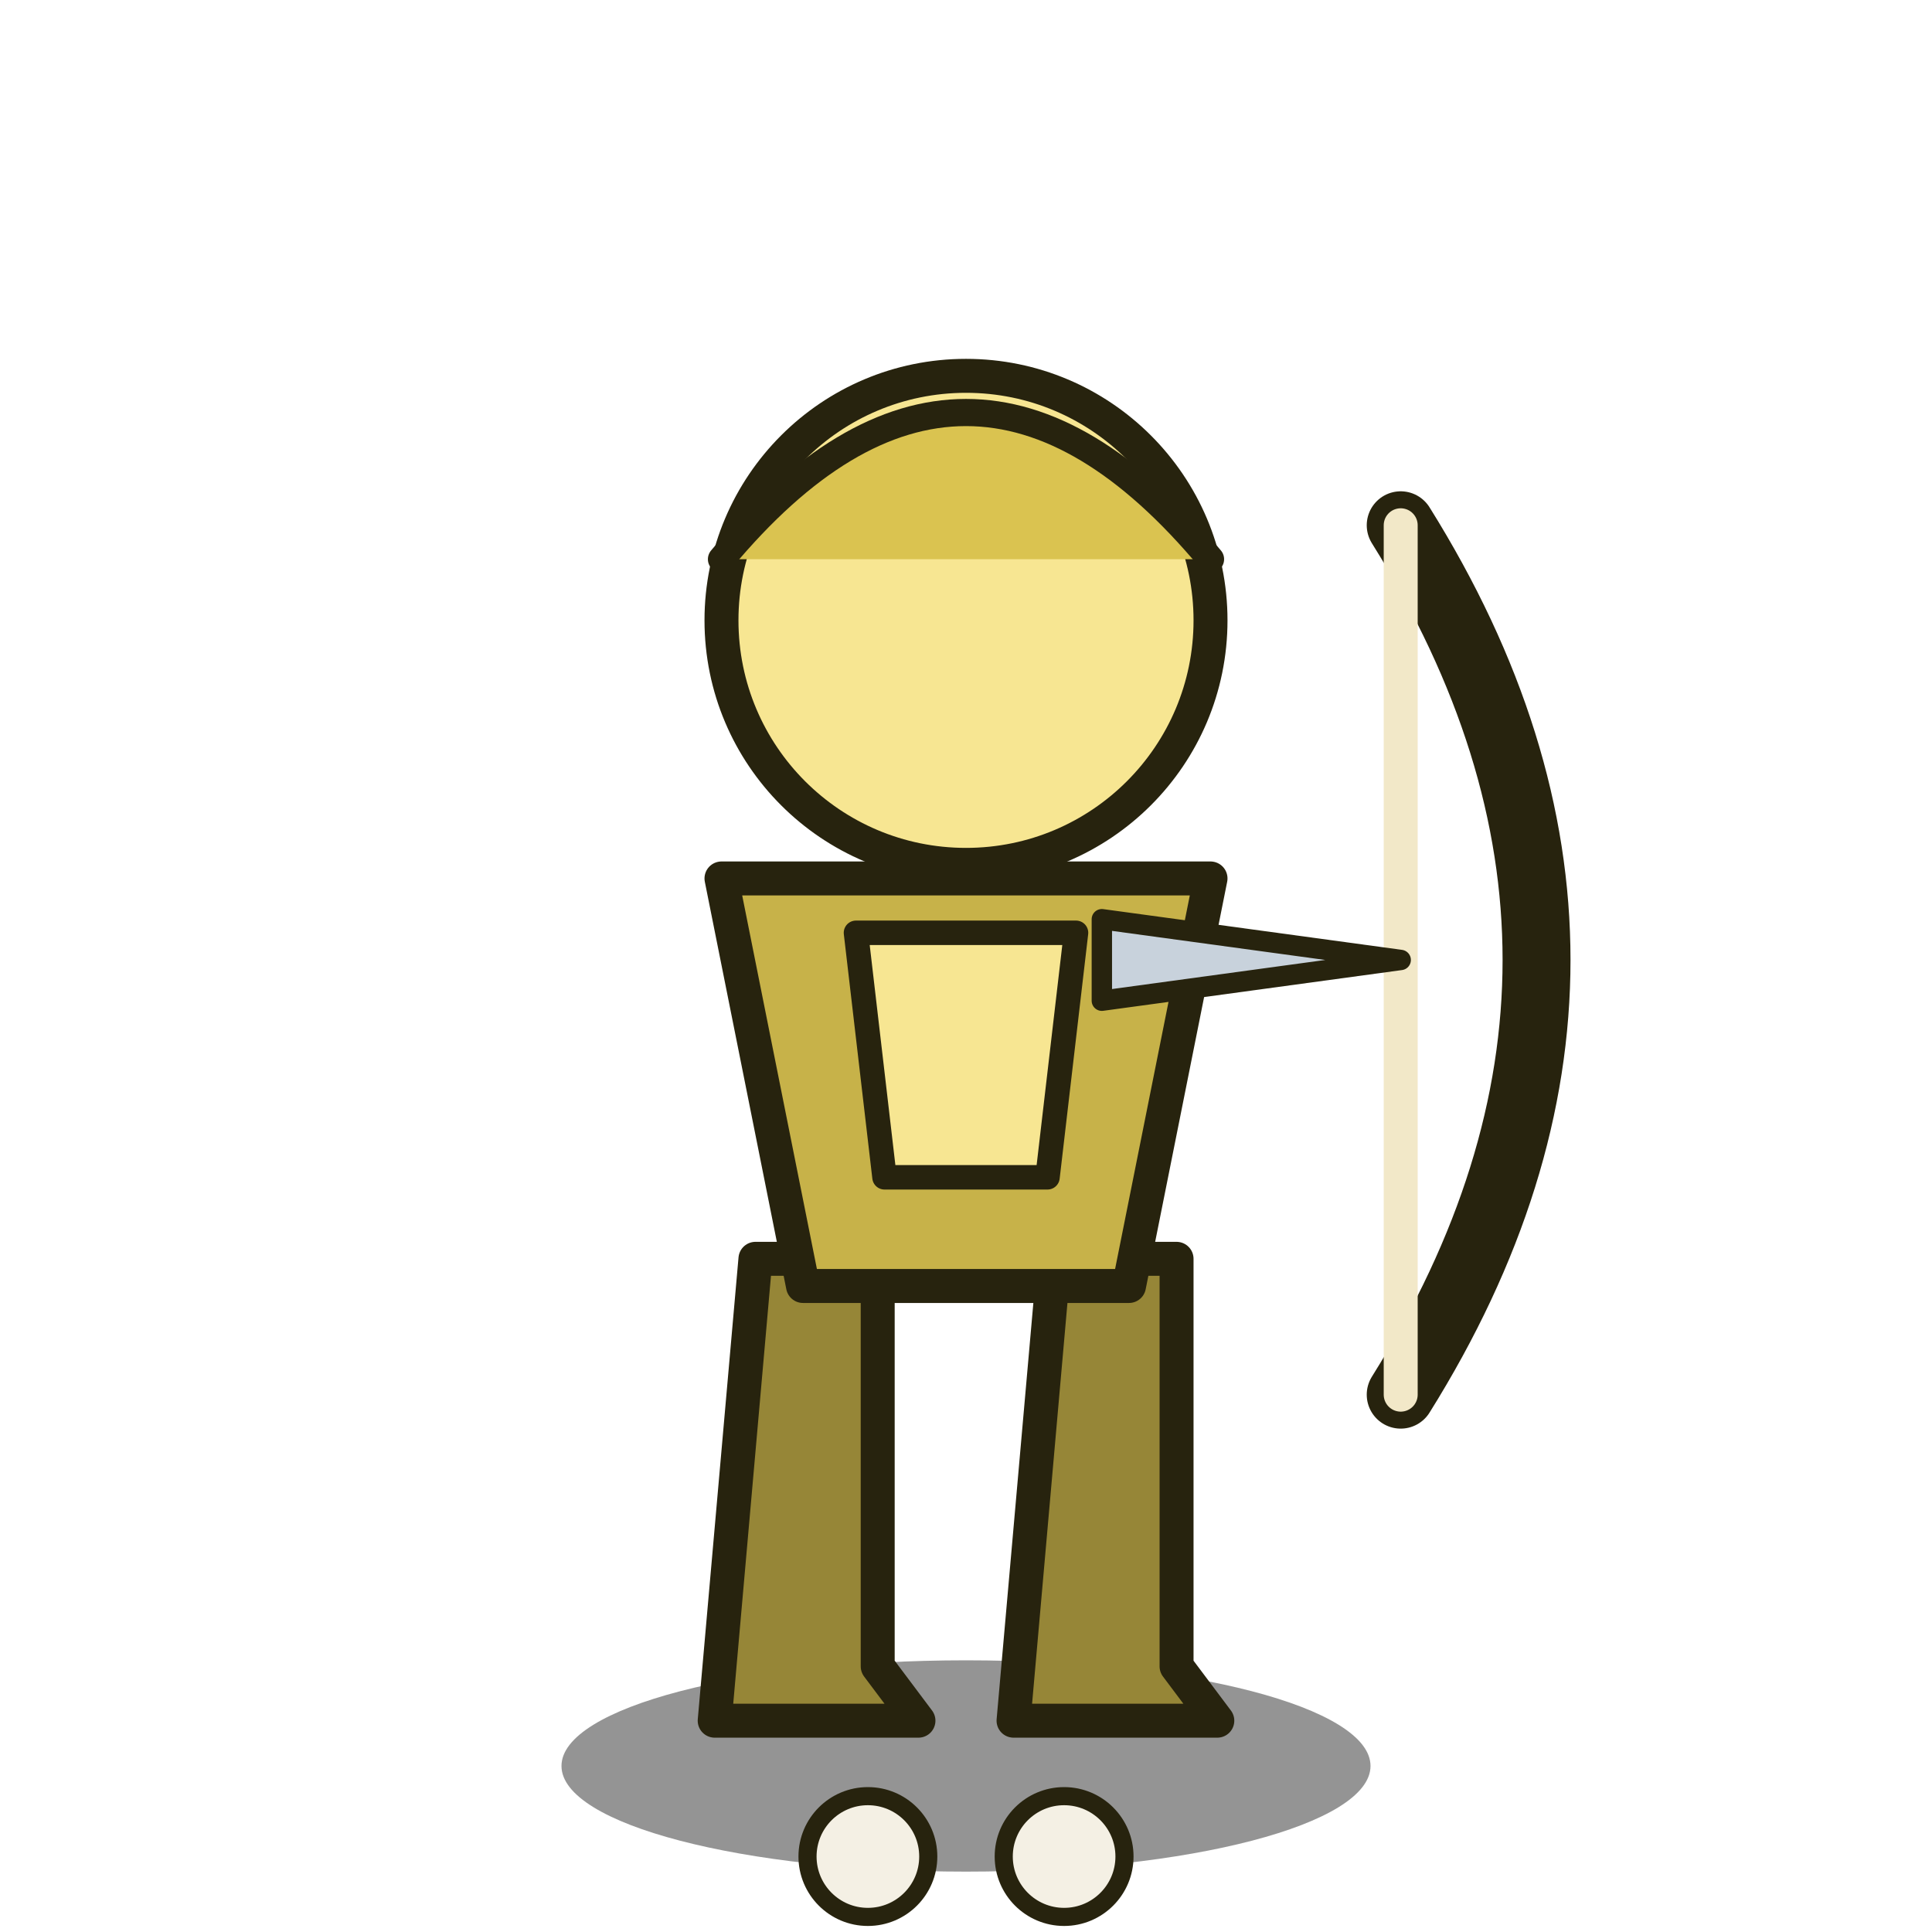
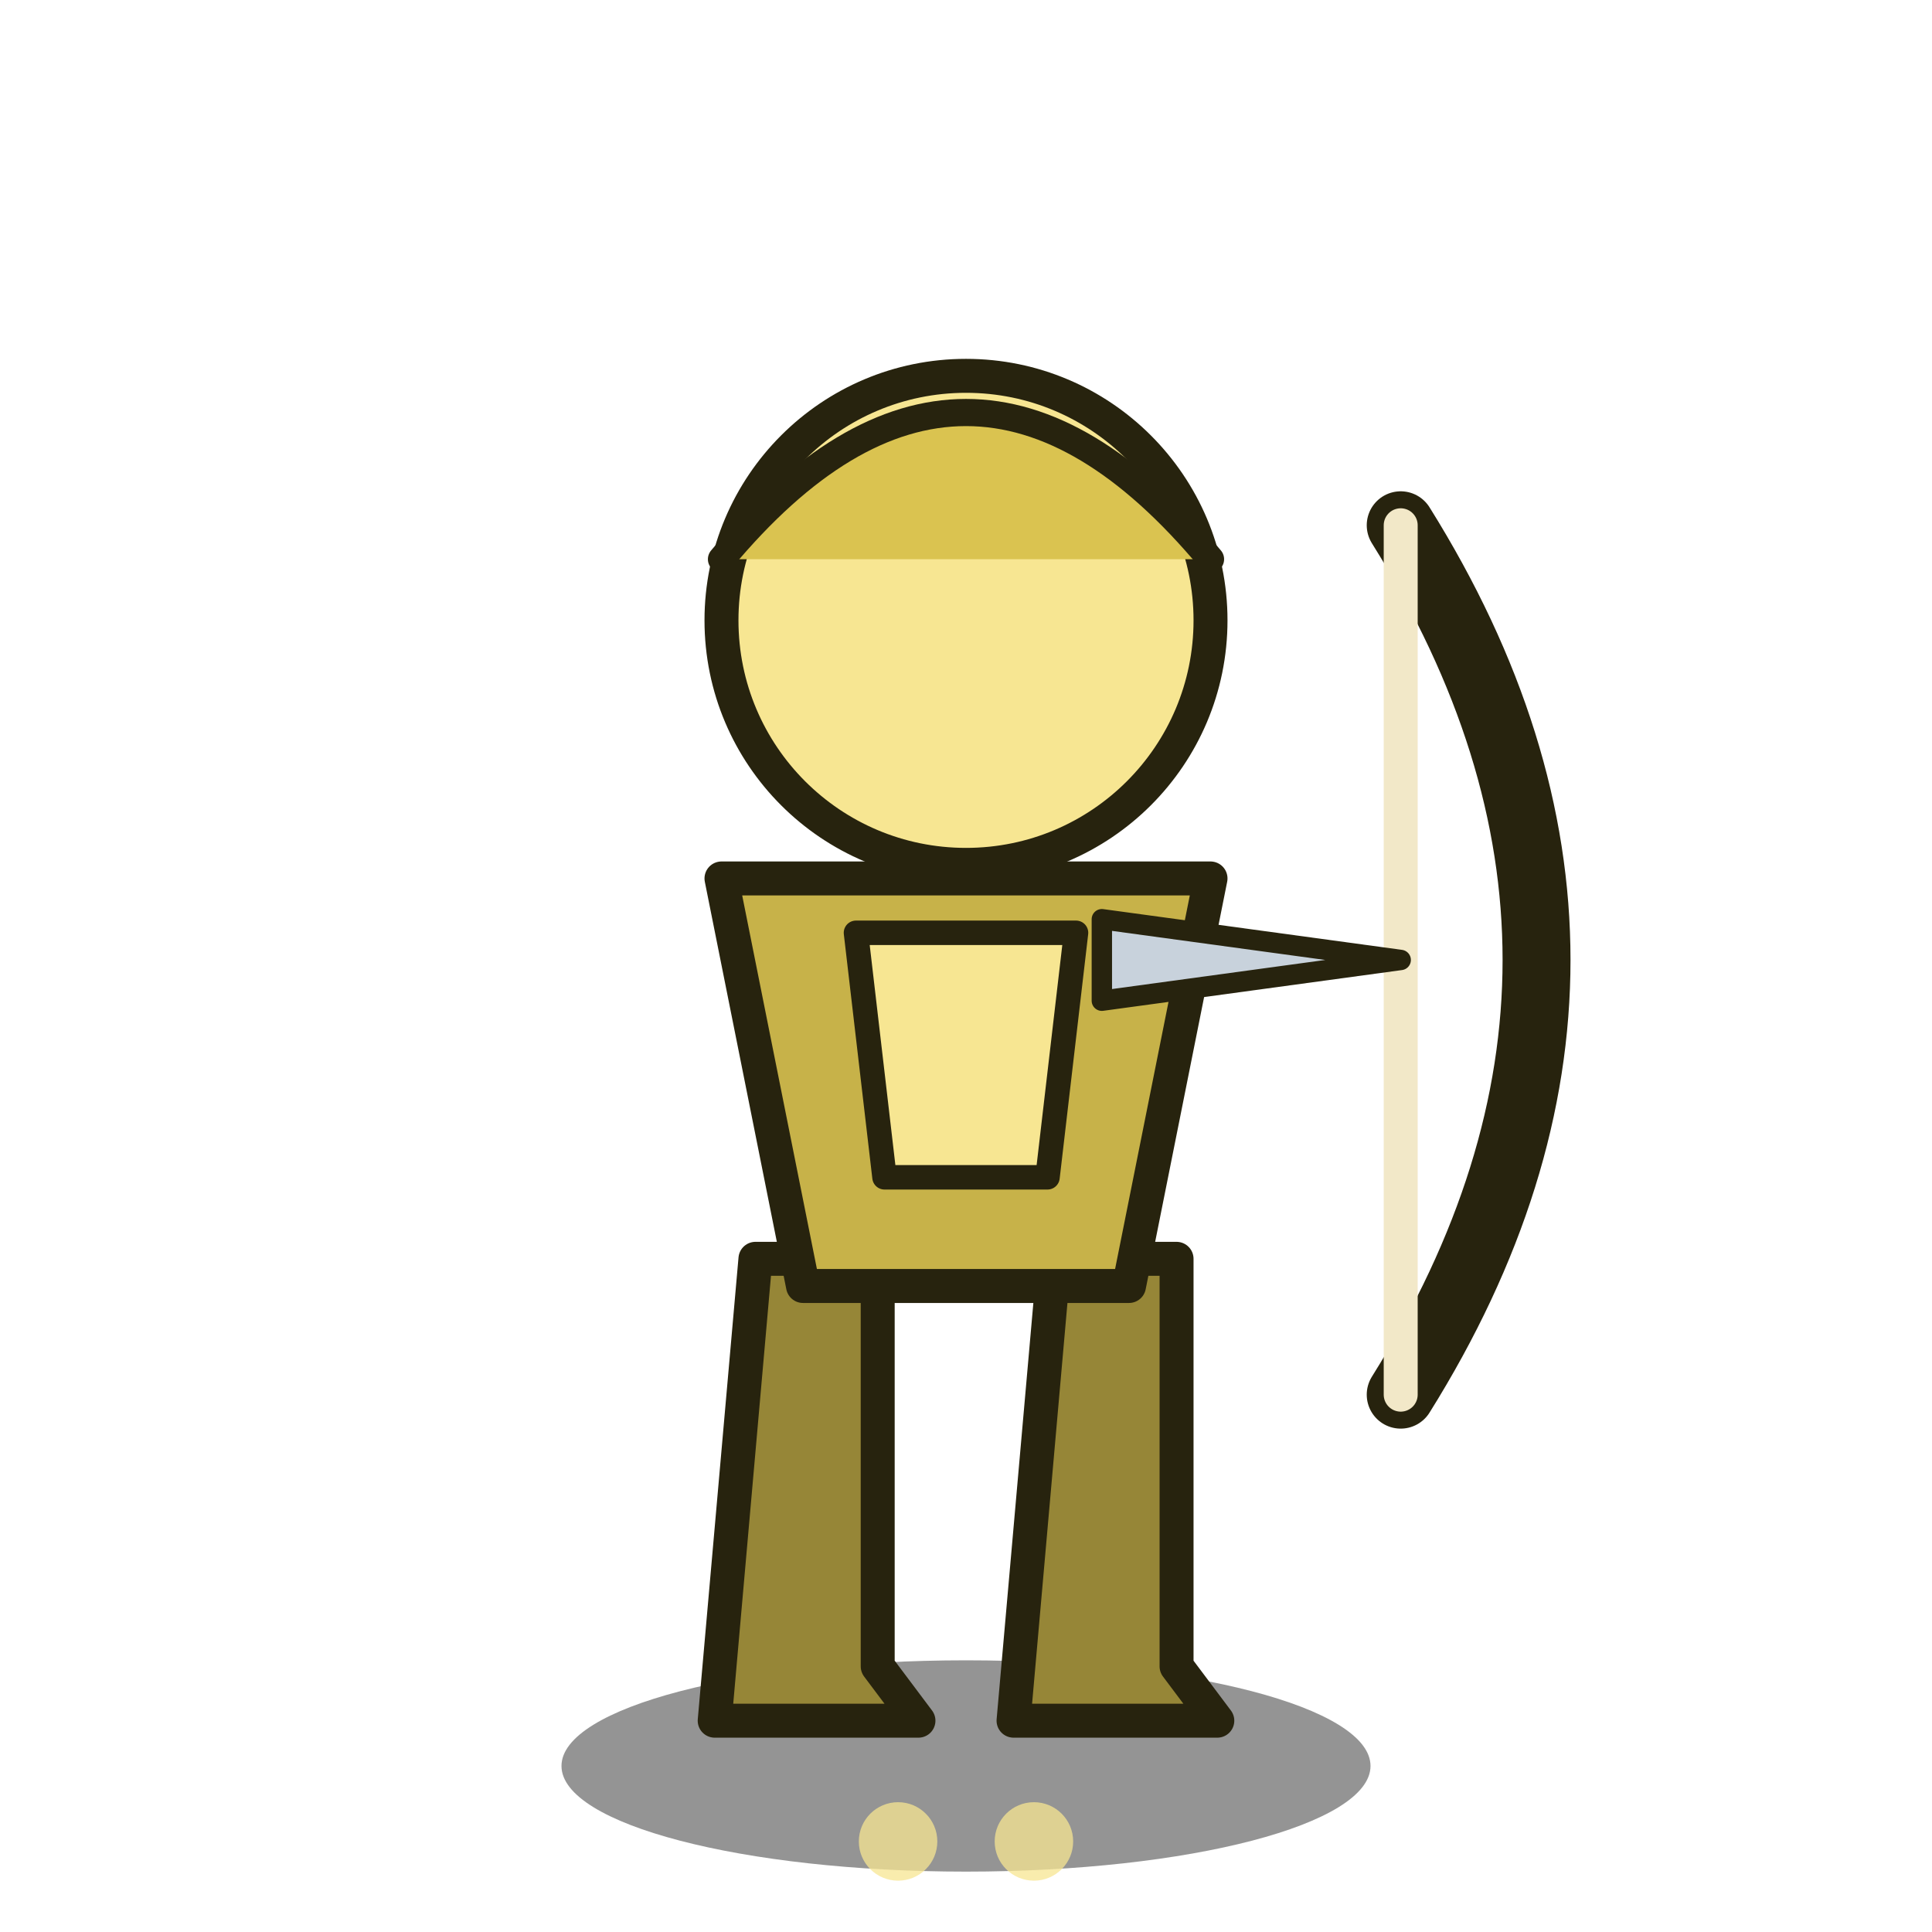
<svg xmlns="http://www.w3.org/2000/svg" viewBox="0 0 128 128" width="128" height="128">
  <ellipse cx="64.0" cy="117.0" rx="26.8" ry="7" fill="#000" opacity="0.42" />
  <g transform="translate(64.0,114.0) scale(0.90) translate(-64.0,-114.0)">
    <polygon points="48.5,80.0 57.5,80.0 57.5,110.0 60.5,114.0 45.5,114.0" fill="#968637" stroke="#27230e" stroke-width="2.5" stroke-linejoin="round" />
    <polygon points="70.5,80.0 79.5,80.0 79.5,110.0 82.5,114.0 67.5,114.0" fill="#968637" stroke="#27230e" stroke-width="2.5" stroke-linejoin="round" />
    <polygon points="46.0,52.0 82.0,52.0 76.0,82.0 52.0,82.0" fill="#c7b249" stroke="#27230e" stroke-width="2.5" stroke-linejoin="round" />
    <polygon points="55.9,56.0 72.1,56.0 70.0,74.0 58.0,74.0" fill="#f7e692" stroke="#27230e" stroke-width="1.8" stroke-linejoin="round" />
    <ellipse cx="64.0" cy="33.0" rx="18.0" ry="18.0" fill="#f7e692" stroke="#27230e" stroke-width="2.5" />
    <path d="M 46.0 28.5 q 18.0 -21.6 36.0 0" fill="#dac350" stroke="#27230e" stroke-width="2.0" stroke-linejoin="round" stroke-linecap="round" />
    <path d="M 96 26 q 20 32 0 64" fill="none" stroke="#27230e" stroke-width="5.0" stroke-linejoin="round" stroke-linecap="round" />
    <path d="M 96 26 L 96 90" fill="none" stroke="#f2e8c8" stroke-width="2.5" stroke-linecap="round" stroke-linejoin="round" />
    <polygon points="96.0,58.0 74.0,55.0 74.0,61.0" fill="#c8d2dc" stroke="#27230e" stroke-width="1.5" stroke-linejoin="round" />
  </g>
-   <circle cx="57.5" cy="123.0" r="4.0" fill="#f4f0e4" stroke="#27230e" stroke-width="1.2" />
-   <circle cx="70.5" cy="123.0" r="4.0" fill="#f4f0e4" stroke="#27230e" stroke-width="1.2" />
+   <circle cx="59.5" cy="122.0" r="2.6" fill="#f7e692" opacity="0.75" />
+   <circle cx="68.5" cy="122.0" r="2.6" fill="#f7e692" opacity="0.75" />
</svg>
